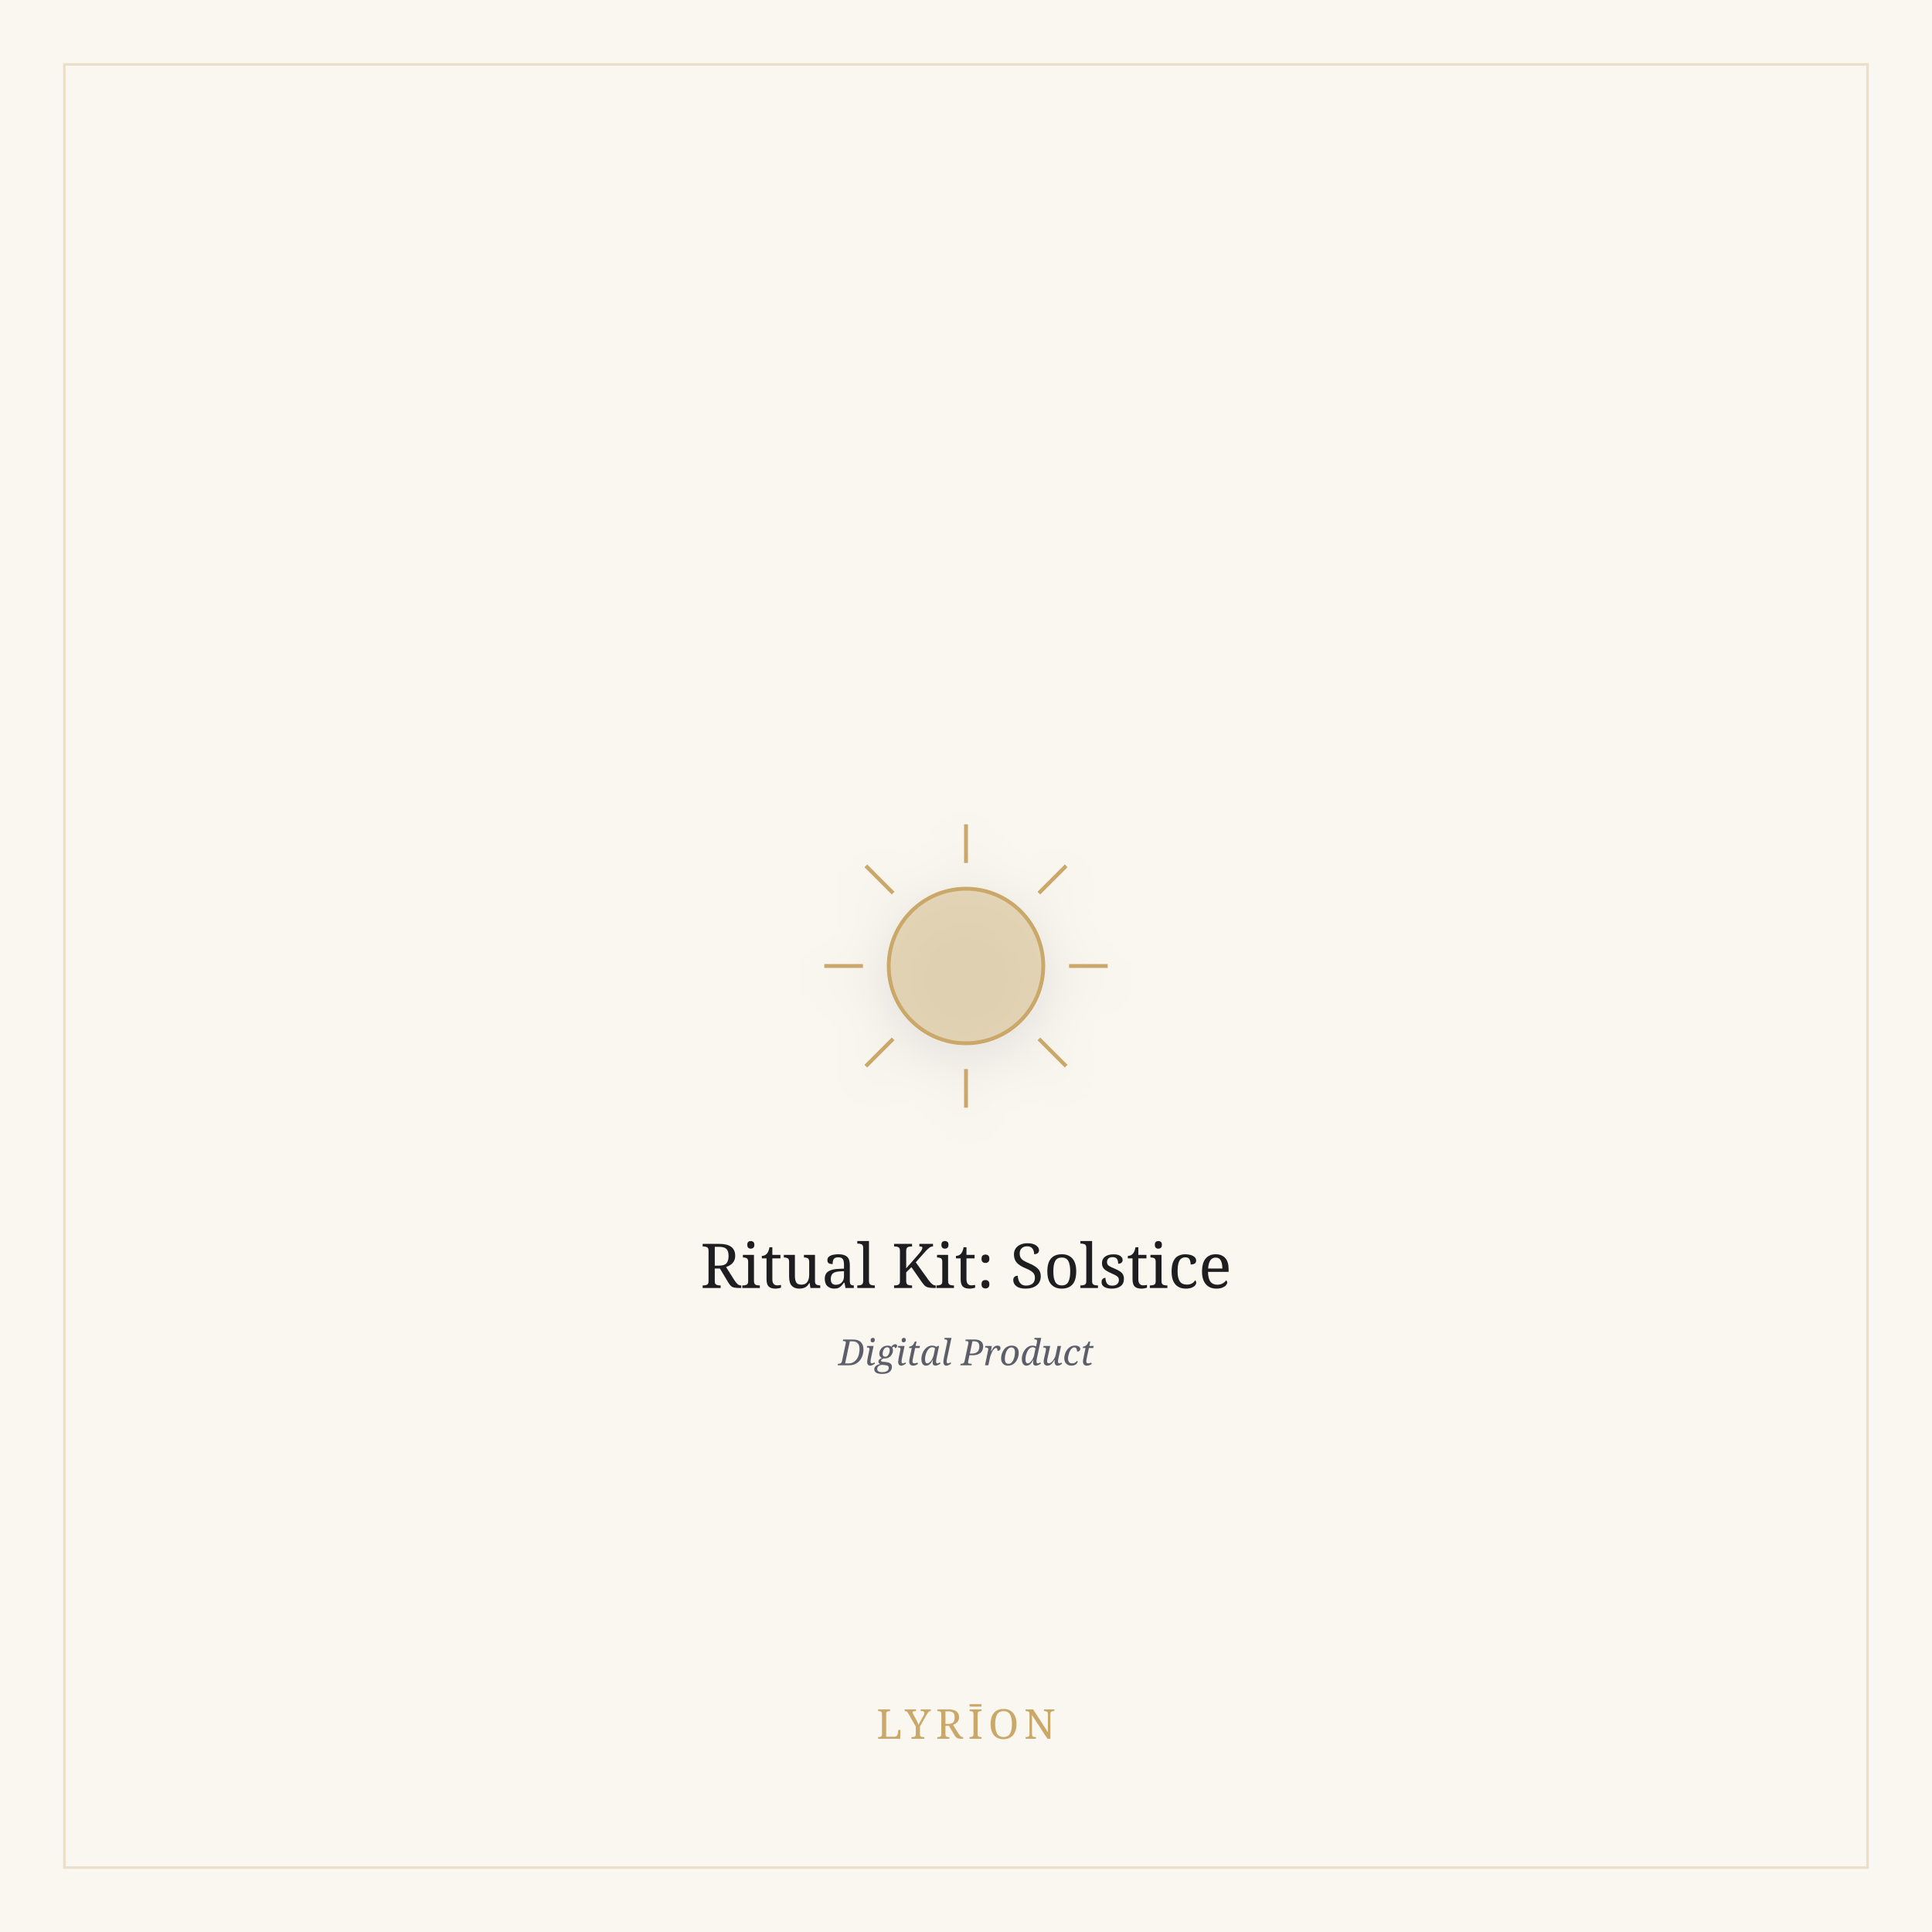
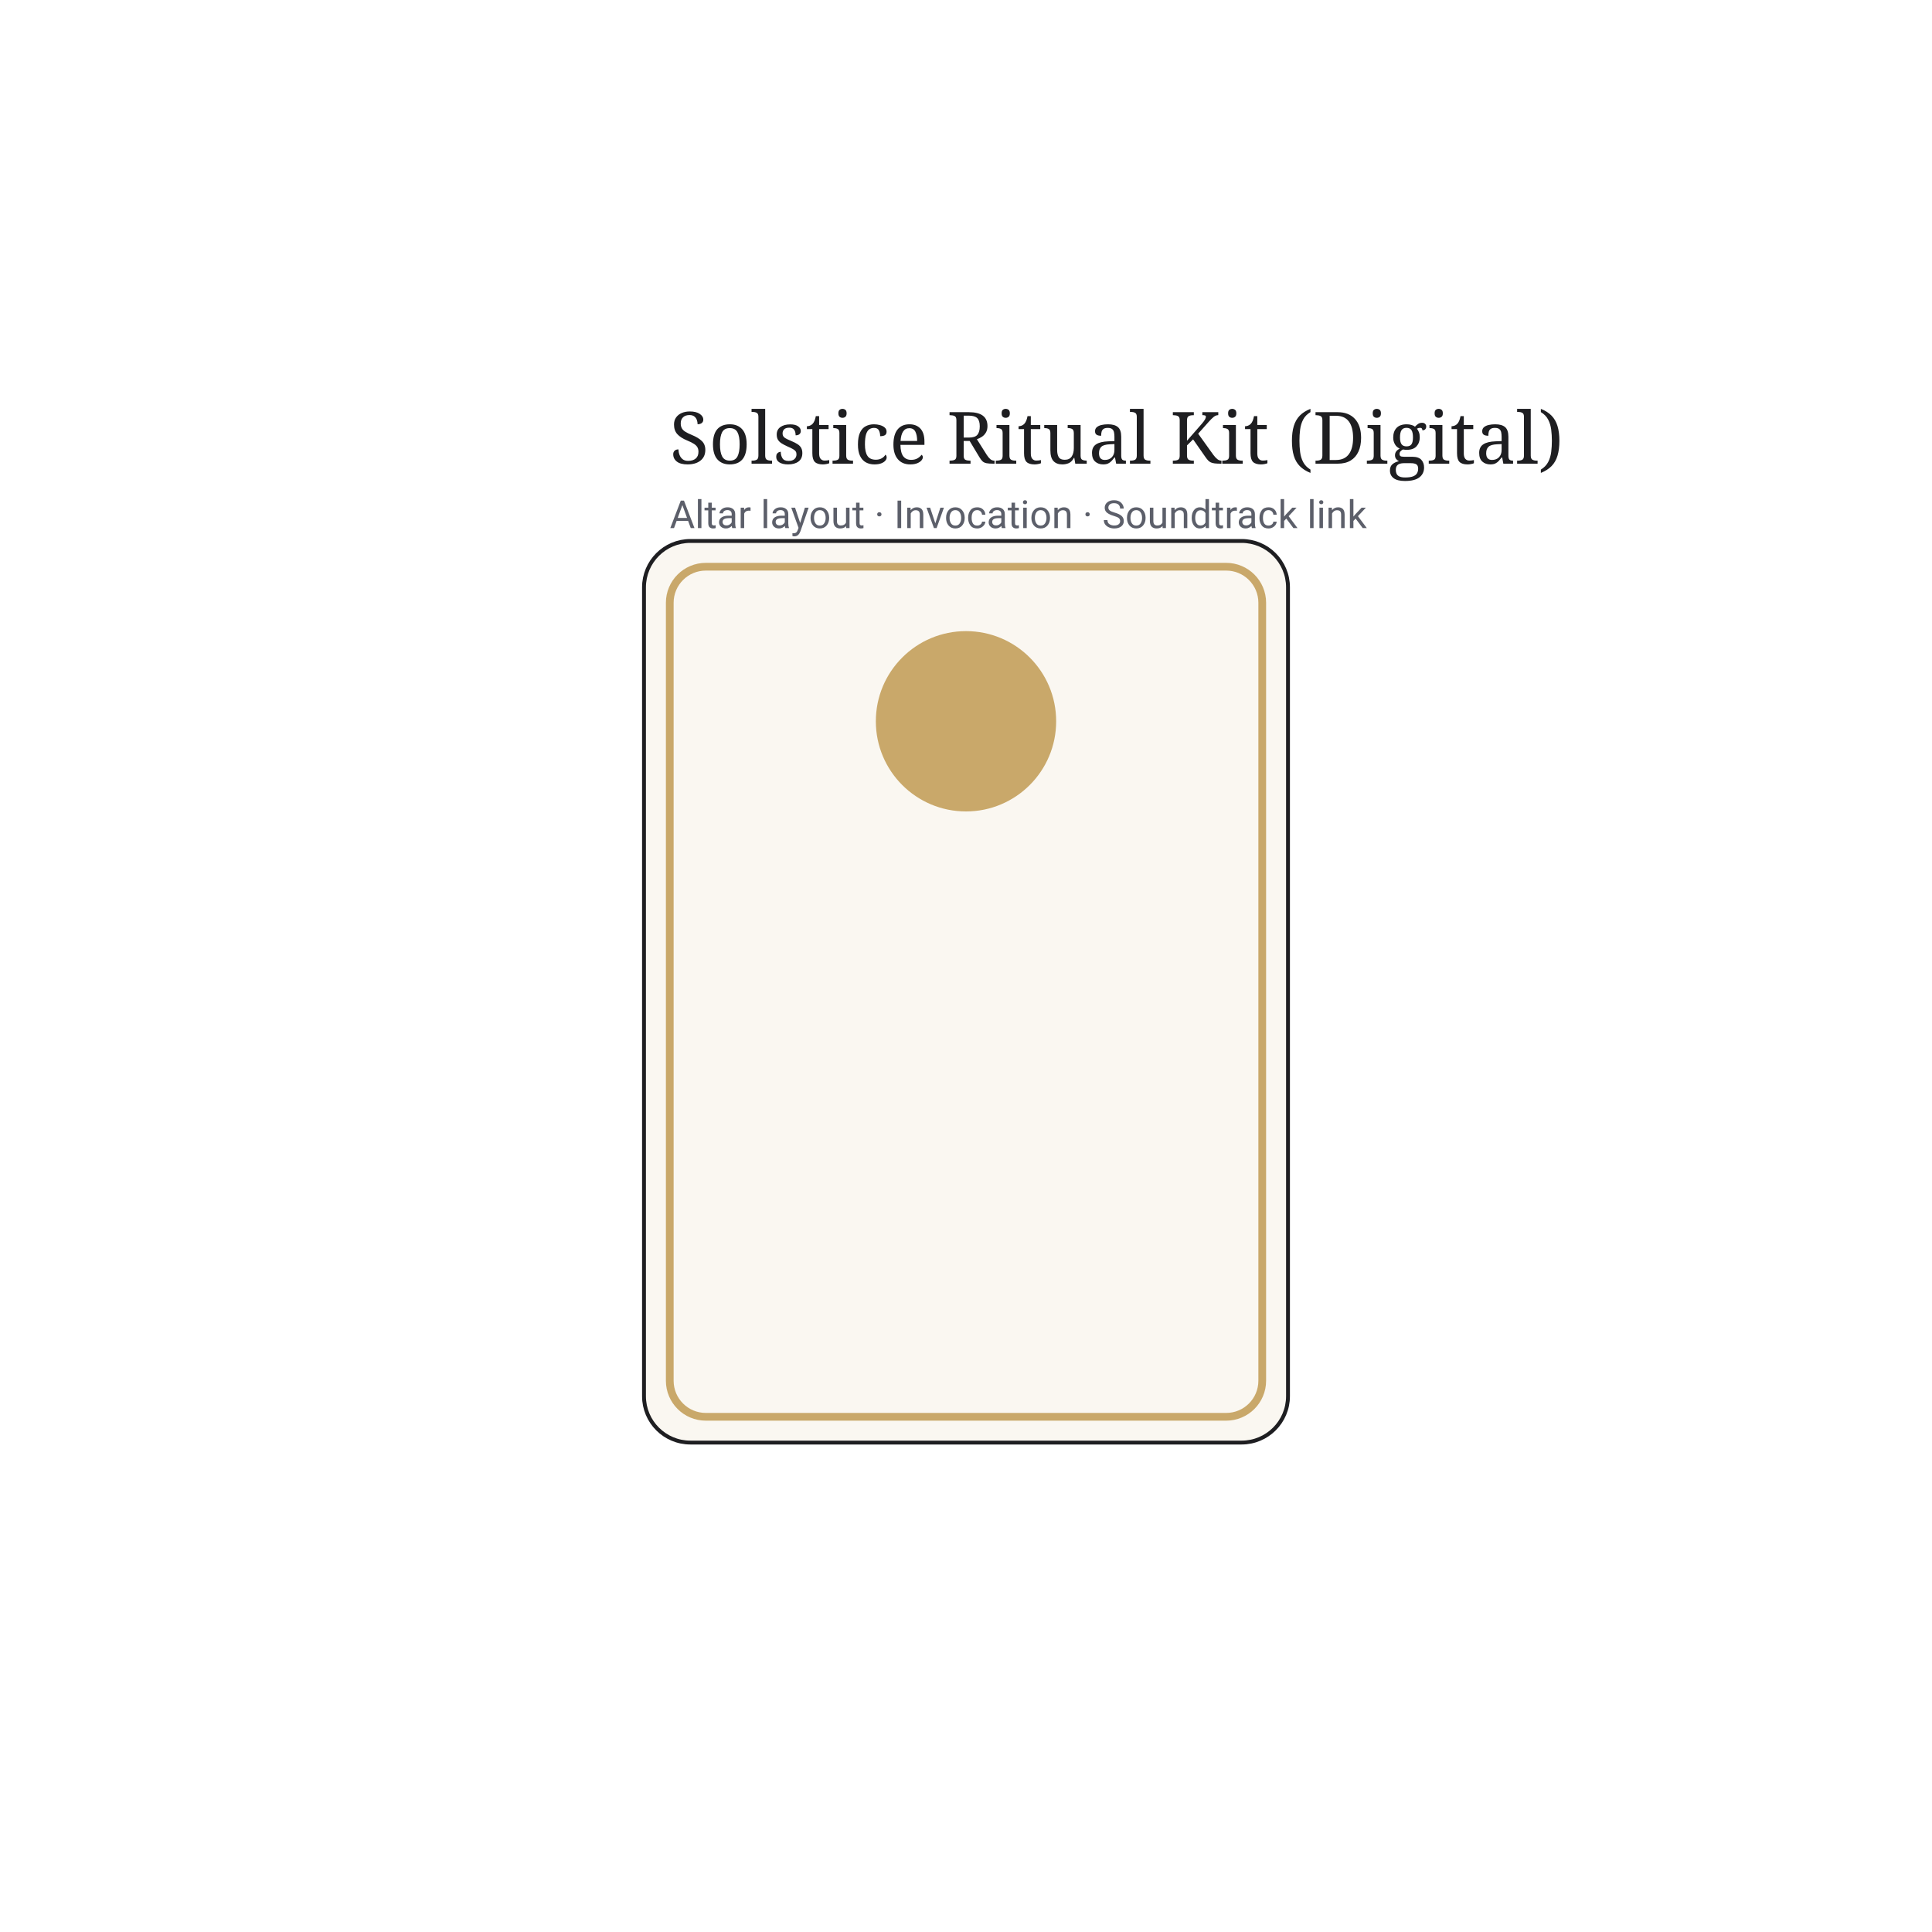
- <svg xmlns="http://www.w3.org/2000/svg" width="1500" height="1500" viewBox="0 0 1500 1500">
+ <svg xmlns="http://www.w3.org/2000/svg" width="1500" height="1500" viewBox="0 0 1500 1500" style="background:#FAF7F1">
  <defs>
-     <filter id="shadow" x="-50%" y="-50%" width="200%" height="200%">
-       <feGaussianBlur in="SourceAlpha" stdDeviation="20" />
-       <feOffset dx="0" dy="10" result="offsetblur" />
-       <feComponentTransfer>
-         <feFuncA type="linear" slope="0.2" />
-       </feComponentTransfer>
-       <feMerge>
-         <feMergeNode />
-         <feMergeNode in="SourceGraphic" />
-       </feMerge>
-     </filter>
+     <style>
+  .title{font-family: Georgia, serif; fill:#1E1E21; font-size:56px}
+  .sub{font-family: -apple-system, Segoe UI, Roboto, sans-serif; fill:#5C5F6A; font-size:30px}
+  </style>
  </defs>
-   <rect width="1500" height="1500" fill="#FAF7F1" />
-   <rect x="50" y="50" width="1400" height="1400" fill="none" stroke="#C9A86A" stroke-width="2" opacity="0.3" />
-   <g filter="url(#shadow)">
-     <circle cx="750" cy="750" r="60" fill="#C9A86A" opacity="0.4" />
-     <circle cx="750" cy="750" r="60" fill="none" stroke="#C9A86A" stroke-width="3" />
-     <line x1="830" y1="750" x2="860" y2="750" stroke="#C9A86A" stroke-width="3" />
-     <line x1="806.569" y1="806.569" x2="827.782" y2="827.782" stroke="#C9A86A" stroke-width="3" />
-     <line x1="750" y1="830" x2="750" y2="860" stroke="#C9A86A" stroke-width="3" />
-     <line x1="693.431" y1="806.569" x2="672.218" y2="827.782" stroke="#C9A86A" stroke-width="3" />
-     <line x1="670" y1="750" x2="640" y2="750" stroke="#C9A86A" stroke-width="3" />
-     <line x1="693.431" y1="693.431" x2="672.218" y2="672.218" stroke="#C9A86A" stroke-width="3" />
-     <line x1="750" y1="670" x2="750" y2="640" stroke="#C9A86A" stroke-width="3" />
-     <line x1="806.569" y1="693.431" x2="827.782" y2="672.218" stroke="#C9A86A" stroke-width="3" />
-   </g>
-   <text x="750" y="1000" font-family="Georgia, serif" font-size="48" fill="#1E1E21" text-anchor="middle" font-weight="300">
-     Ritual Kit: Solstice
-   </text>
-   <text x="750" y="1060" font-family="Georgia, serif" font-size="28" fill="#5C5F6A" text-anchor="middle" font-style="italic">
-     Digital Product
-   </text>
-   <text x="750" y="1350" font-family="Georgia, serif" font-size="32" fill="#C9A86A" text-anchor="middle" letter-spacing="4">
-     LYRĪON
-   </text>
+   <rect x="500" y="420" width="500" height="700" rx="36" fill="#FAF7F1" stroke="#1E1E21" stroke-width="3" />
+   <rect x="520" y="440" width="460" height="660" rx="28" fill="none" stroke="#C9A86A" stroke-width="6" />
+   <circle cx="750" cy="560" r="70" fill="#C9A86A" stroke="none" stroke-width="2" />
+   <text x="520" y="360" class="title">Solstice Ritual Kit (Digital)</text>
+   <text x="520" y="410" class="sub">Altar layout · Invocation · Soundtrack link</text>
</svg>
